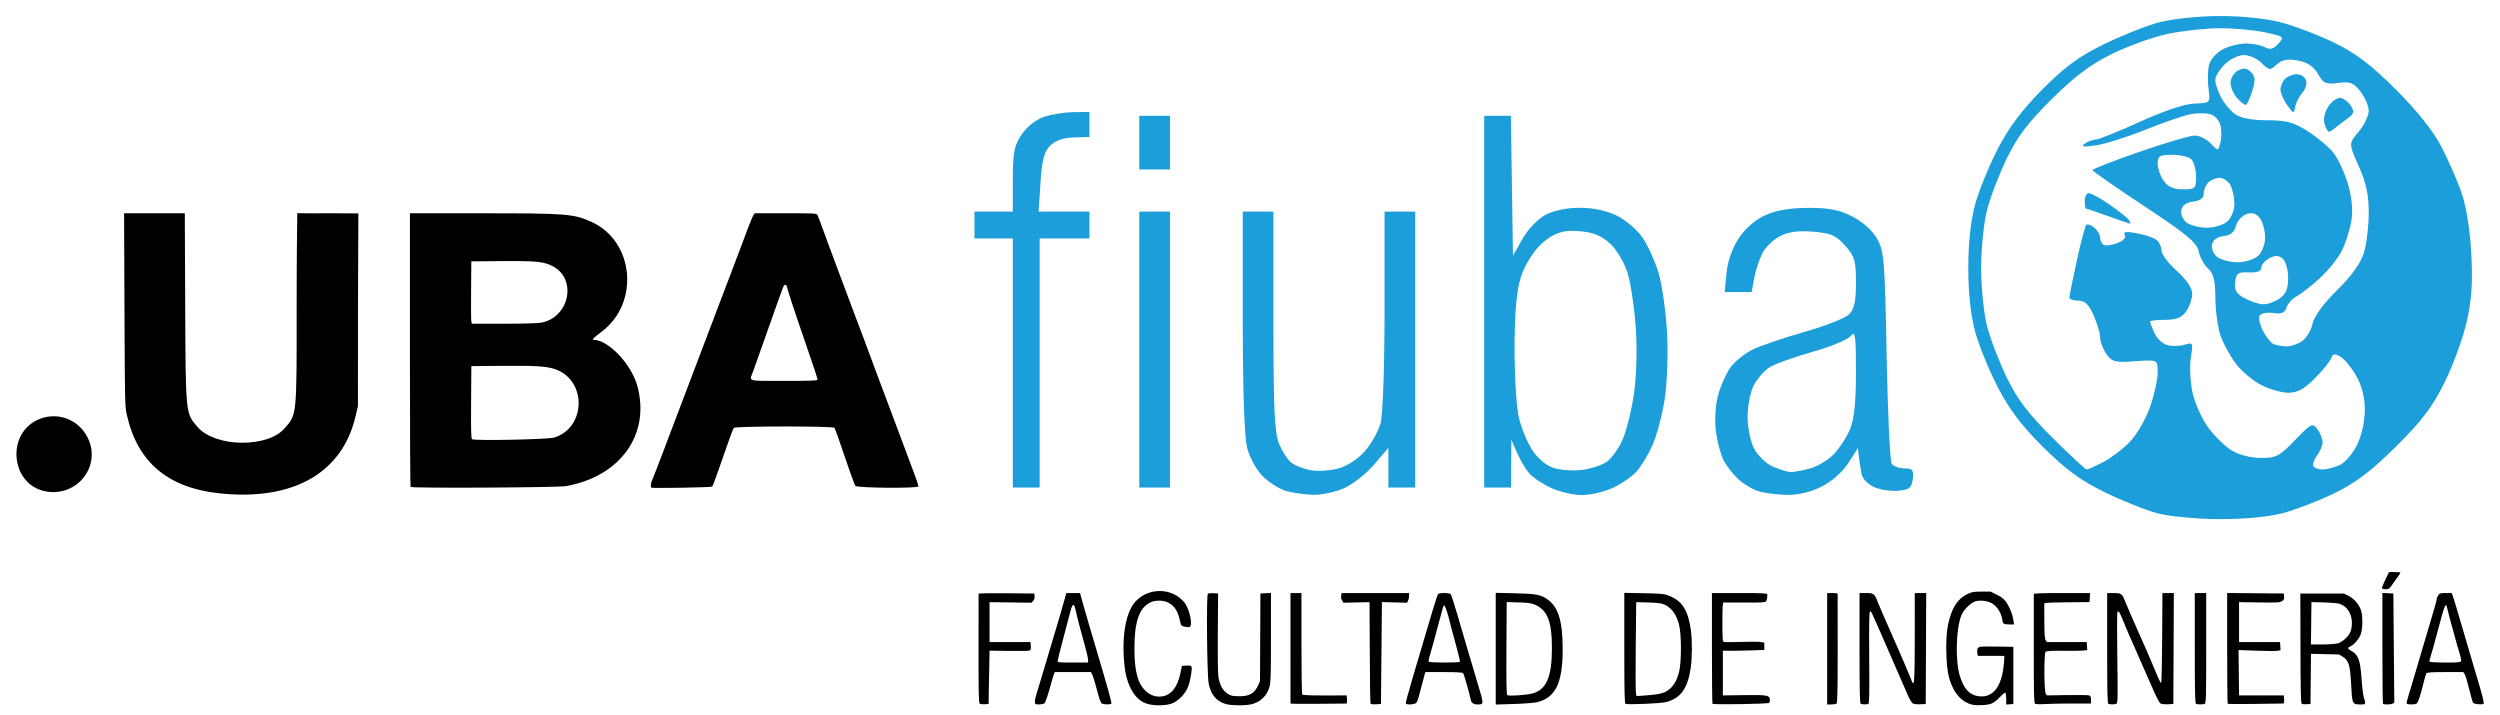
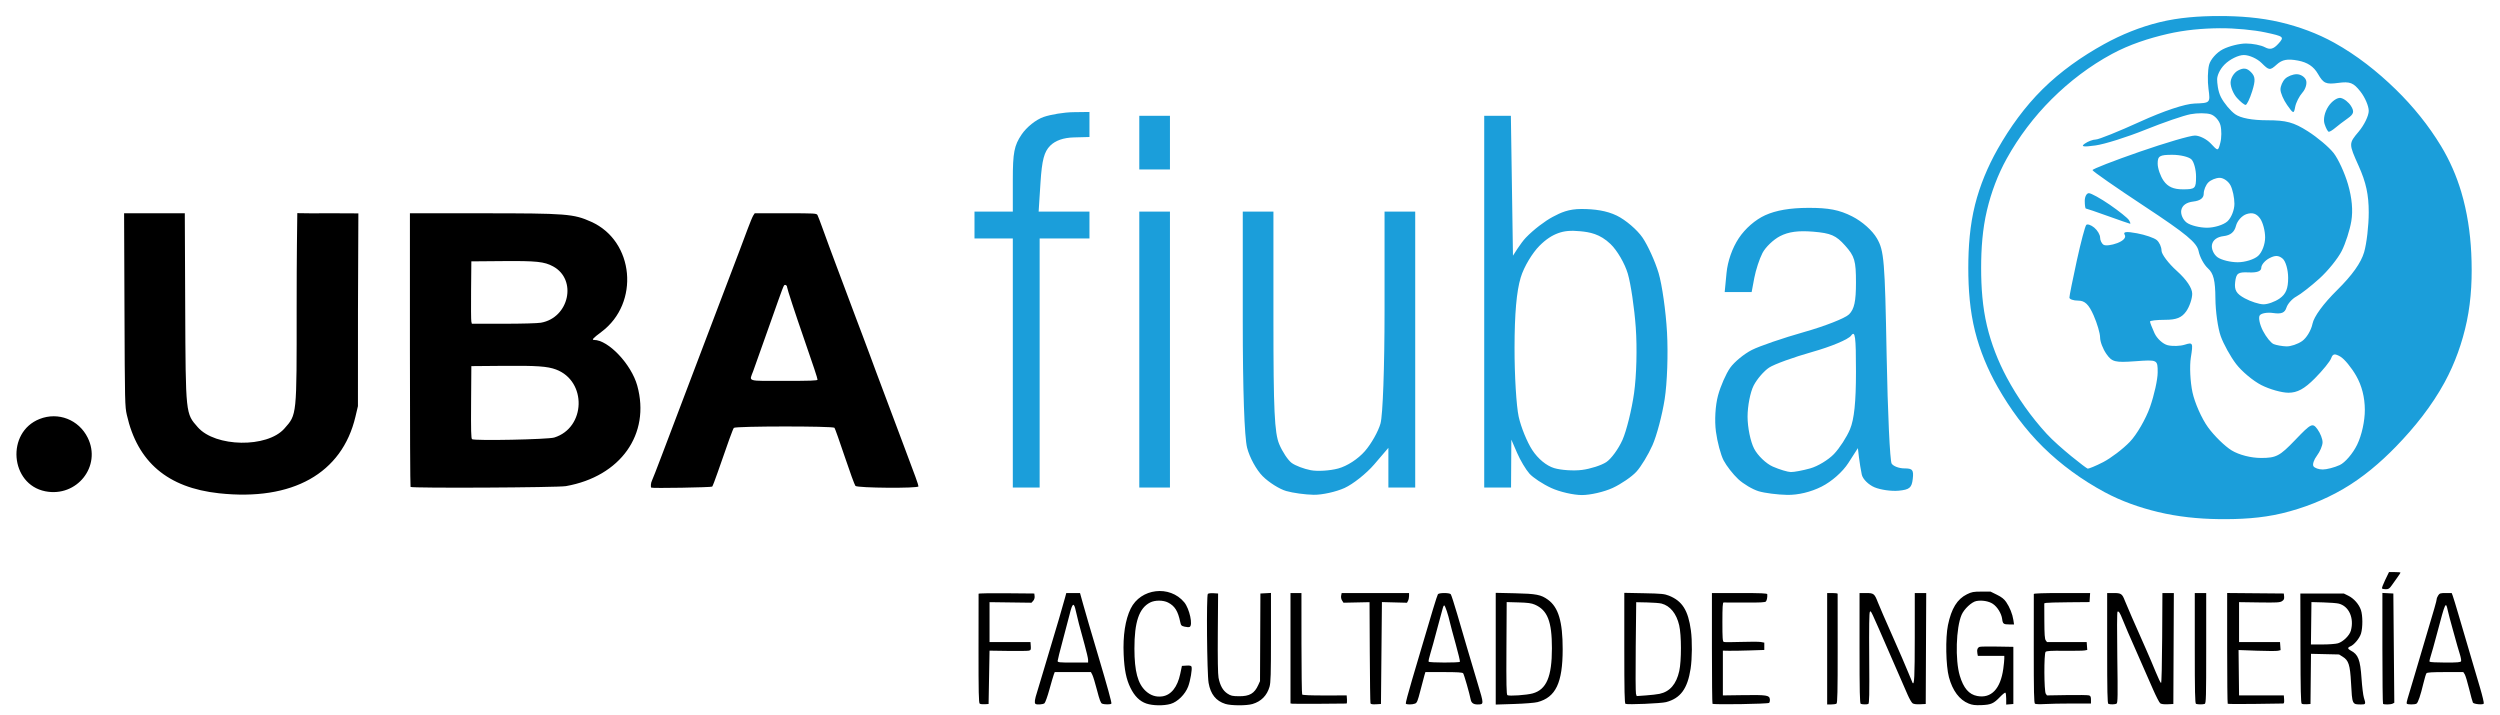
<svg xmlns="http://www.w3.org/2000/svg" version="1.1" id="svg1" width="2625" height="750" viewBox="0 0 2625 750">
  <defs id="defs1" />
  <g id="g1">
    <path style="fill:#000000" d="m 229.915,517.944 c -53.859,-5.825 -85.574,-32.777 -96.716,-82.192 -2.044,-9.066 -2.112,-12.076 -2.499,-110.584 l -0.398,-101.264 33.181,0.014 30.556,0.014 0.424,98.5 c 0.489,113.564 0.426,111.552 13.199,126.14 18.422,21.04 72.877,21.898 90.927,1.433 13.219,-14.987 12.949,-12.343 12.898,-126.573 -0.026,-57.461 0.571,-87.637 0.674,-99.629 11.81,0.143 16.581,0.35 34.196,0.114 l 29.932,0.14 -0.415,101.375 -0.04,101 -2.624,11.115 c -14.063,59.557 -66.09,88.748 -143.295,80.397 z M 47.598,515.863 c -37.079,-7.298 -41.417,-61.978 -6.024,-75.931 19.575,-7.717 41.14,0.686 50.533,19.691 14.735,29.814 -11.345,62.768 -44.509,56.24 z m 636.232,-3.848 c -0.808,-0.811 -0.401,-5.242 0.665,-7.233 0.594,-1.11 5.276,-13.118 10.404,-26.684 5.128,-13.566 15.481,-40.866 23.006,-60.666 7.525,-19.8 17.428,-45.9 22.007,-58 4.579,-12.1 11.333,-29.875 15.008,-39.5 3.676,-9.625 9.155,-24.025 12.176,-32 3.021,-7.975 7.299,-19.225 9.506,-25 2.207,-5.775 5.987,-15.858 8.4,-22.407 2.413,-6.549 5.078,-12.961 5.923,-14.25 l 1.535,-2.343 h 32.442 c 31.046,0 32.486,0.083 33.477,1.933 0.569,1.063 3.022,7.476 5.451,14.25 2.429,6.774 5.518,15.242 6.866,18.817 1.347,3.575 4.786,12.8 7.642,20.5 2.856,7.7 6.488,17.375 8.072,21.5 1.584,4.125 4.531,12 6.55,17.5 2.018,5.5 4.716,12.7 5.995,16 1.279,3.3 4.427,11.625 6.996,18.5 2.569,6.875 6.017,16.1 7.663,20.5 1.645,4.4 4.476,12.05 6.29,17 4.019,10.967 14.705,39.446 29.079,77.5 12.287,32.529 15.331,40.982 15.391,42.75 0.076,2.248 -64.198,1.763 -66.181,-0.5 -0.844,-0.963 -5.903,-14.8 -11.244,-30.75 -5.34,-15.95 -10.175,-29.562 -10.744,-30.25 -1.569,-1.897 -104.077,-1.813 -105.653,0.087 -1.041,1.254 -5.848,14.473 -17.079,46.971 -2.625,7.594 -5.174,14.208 -5.664,14.697 -0.866,0.863 -63.145,1.913 -63.977,1.078 z M 858.415,398.651 c 0,-1.406 -4.361,-14.601 -13.953,-42.219 -9.233,-26.585 -18.047,-53.451 -18.047,-55.013 0,-1.848 -1.947,-2.94 -3.131,-1.756 -0.526,0.526 -3.202,7.439 -5.946,15.363 -2.744,7.923 -6.074,17.331 -7.4,20.906 -1.326,3.575 -5.638,15.725 -9.582,27 -3.945,11.275 -8.245,23.366 -9.556,26.869 -4.18,11.166 -7.512,10.131 32.616,10.131 27.788,0 35,-0.264 35,-1.281 z m -427.333,112.615 c -0.367,-0.367 -0.667,-65.167 -0.667,-144 V 223.932 l 75.75,0.018 c 88.932,0.022 96.009,0.573 114.654,8.939 45.147,20.256 51.169,85.354 10.692,115.581 -8.792,6.565 -10.539,8.462 -7.793,8.462 15.045,0 39.209,25.558 45.412,48.032 14.042,50.876 -17.52,95.313 -74.905,105.462 -8.732,1.544 -161.651,2.332 -163.143,0.84 z m 150.833,-51.847 c 33.221,-10.243 34.524,-59.231 1.9,-71.438 -9,-3.367 -20.126,-4.138 -55.4,-3.835 l -33.5,0.287 -0.262,37.933 c -0.205,29.664 0.013,38.118 1,38.78 2.733,1.833 79.715,0.291 86.262,-1.728 z M 567.917,338.859 c 29.688,-5.17 38.402,-45.249 12.857,-59.13 -9.252,-5.028 -17.402,-5.879 -53.359,-5.573 l -32.5,0.277 -0.28,30.5 c -0.154,16.775 -0.033,31.512 0.269,32.75 l 0.549,2.25 h 33.149 c 19.12,0 35.758,-0.454 39.314,-1.074 z" id="path292" />
-     <path style="fill:#1b9eda;stroke-width:6.288" d="m 1350.441,515.544 c -7.049,-2.04 -18.126,-9.019 -24.617,-15.509 -6.571,-6.571 -13.821,-19.823 -16.359,-29.904 -2.867,-11.383 -4.559,-60.767 -4.559,-133.022 v -114.919 h 16.097 16.097 v 114.818 c 0,93.315 1.138,117.543 6.079,129.367 3.343,8.002 9.229,16.87 13.078,19.706 3.849,2.836 12.858,6.268 20.018,7.626 7.161,1.358 20.124,0.555 28.808,-1.783 9.395,-2.53 20.738,-9.888 28.009,-18.17 6.721,-7.655 14.12,-20.759 16.442,-29.119 2.44,-8.785 4.23,-58.935 4.244,-118.823 V 222.19 h 16.097 16.097 V 367.06 511.93 h -14.085 -14.085 v -20.845 -20.845 l -14.866,17.368 c -8.176,9.552 -22.21,20.704 -31.187,24.781 -8.977,4.077 -23.565,7.29 -32.418,7.139 -8.853,-0.151 -21.864,-1.943 -28.913,-3.983 z m 278.411,-3.134 c -8.853,-4.065 -19.186,-10.87 -22.961,-15.122 -3.775,-4.252 -9.589,-14.015 -12.921,-21.695 l -6.057,-13.965 -0.157,25.151 -0.157,25.151 h -14.085 -14.085 V 316.758 121.586 h 13.993 13.994 l 1.097,73.441 1.097,73.441 10.06,-17.709 c 5.752,-10.125 16.065,-20.896 24.082,-25.151 8.695,-4.615 22.354,-7.443 35.953,-7.443 13.833,0 28.179,3.024 38.85,8.19 9.305,4.504 21.5,14.917 27.101,23.139 5.602,8.222 13.178,24.909 16.838,37.082 3.659,12.173 7.651,40.242 8.87,62.375 1.259,22.857 0.195,53.184 -2.462,70.2 -2.573,16.477 -8.317,38.185 -12.765,48.24 -4.448,10.055 -12.073,22.618 -16.945,27.917 -4.872,5.299 -16.101,12.978 -24.954,17.064 -8.853,4.086 -23.34,7.429 -32.193,7.429 -8.853,0 -23.34,-3.326 -32.193,-7.392 z m 57.72,-27.18 c 5.188,-3.395 12.871,-13.949 17.076,-23.454 4.205,-9.505 9.655,-31.536 12.112,-48.957 2.585,-18.329 3.339,-47.407 1.788,-69.014 -1.474,-20.537 -5.24,-45.962 -8.37,-56.501 -3.181,-10.711 -11.173,-24.414 -18.122,-31.072 -11.176,-10.707 -21.838,-12.492 -31.985,-13.453 -10.146,-0.961 -16.57,-0.282 -22.96,2.03 -6.39,2.313 -12.785,6.324 -19.823,13.43 -7.038,7.106 -16.052,21.489 -19.558,33.2 -4.374,14.608 -6.403,37.748 -6.463,73.702 -0.063,28.825 1.911,61.421 4.354,72.435 2.442,11.014 8.87,26.762 14.283,34.996 6.088,9.261 14.838,16.479 22.944,18.927 7.206,2.177 20.345,3.045 29.198,1.93 8.853,-1.115 20.34,-4.806 25.527,-8.2 z m 160.064,30.586 c -6.376,-1.909 -16.055,-7.639 -21.509,-12.733 -5.454,-5.094 -12.361,-13.958 -15.348,-19.699 -2.987,-5.74 -6.617,-19.368 -8.065,-30.283 -1.538,-11.596 -0.623,-27.317 2.206,-37.816 2.661,-9.883 8.426,-23.007 12.809,-29.164 4.384,-6.157 14.609,-14.558 22.723,-18.67 8.113,-4.112 32.753,-12.565 54.754,-18.785 22.002,-6.22 43.279,-14.586 47.284,-18.59 5.529,-5.529 7.282,-13.563 7.282,-33.375 0,-22.964 -1.367,-27.624 -11.397,-38.849 -9.569,-10.71 -14.948,-13.049 -33.547,-14.592 -15.579,-1.292 -25.907,0.106 -34.813,4.711 -6.964,3.601 -15.254,11.56 -18.422,17.685 -3.168,6.126 -7.022,17.866 -8.565,26.089 l -2.805,14.952 h -14.149 -14.149 l 1.924,-20.022 c 1.202,-12.511 6.022,-26.216 12.85,-36.533 6.743,-10.189 17.374,-19.438 27.764,-24.155 11.337,-5.147 26.087,-7.673 45.159,-7.732 21.522,-0.067 32.611,2.086 46.185,8.966 10.579,5.362 21.183,14.798 26.004,23.139 7.464,12.914 8.308,23.112 10.153,122.737 1.107,59.759 3.477,110.916 5.267,113.683 1.791,2.767 7.796,5.03 13.346,5.03 8.634,0 9.906,1.598 8.817,11.066 -1.072,9.314 -3.421,11.272 -14.829,12.363 -7.456,0.713 -18.797,-0.874 -25.203,-3.528 -6.405,-2.653 -12.474,-8.669 -13.487,-13.369 -1.012,-4.7 -2.347,-12.881 -2.967,-18.18 l -1.126,-9.635 -10.06,15.671 c -5.934,9.242 -17.427,19.385 -28.016,24.725 -11.327,5.712 -24.698,8.927 -36.218,8.709 -10.045,-0.19 -23.479,-1.908 -29.855,-3.817 z m 54.075,-24.003 c 7.873,-2.187 19.095,-8.968 24.938,-15.068 5.843,-6.101 13.437,-17.825 16.874,-26.053 4.39,-10.51 6.25,-28.399 6.25,-60.126 0,-37.706 -0.851,-44 -5.157,-38.113 -2.859,3.91 -20.974,11.506 -40.668,17.053 -19.532,5.501 -39.941,12.902 -45.352,16.448 -5.412,3.546 -12.722,12.021 -16.245,18.834 -3.523,6.813 -6.405,21.526 -6.405,32.696 0,11.279 3.055,26.217 6.872,33.597 3.779,7.308 12.64,15.797 19.689,18.863 7.05,3.066 15.535,5.636 18.855,5.71 3.32,0.074 12.477,-1.654 20.349,-3.841 z M 1063.457,381.144 V 250.359 h -20.121 -20.121 v -14.085 -14.085 h 20.121 20.121 v -33.61 c 0,-28.333 1.443,-35.757 9.193,-47.284 5.253,-7.813 15.171,-15.732 23.139,-18.477 7.67,-2.642 21.642,-4.905 31.048,-5.03 l 17.103,-0.227 v 13.147 13.147 l -16.485,0.432 c -10.818,0.284 -19.32,3.267 -24.73,8.677 -6.391,6.391 -8.684,15.097 -10.201,38.735 l -1.957,30.491 h 26.686 26.686 v 14.085 14.085 h -26.157 -26.157 v 130.785 130.785 h -14.085 -14.085 z m 132.798,-14.085 V 222.19 h 16.097 16.097 V 367.06 511.93 h -16.097 -16.097 z m 0,-217.305 v -28.169 h 16.097 16.097 v 28.169 28.169 h -16.097 -16.097 z" id="path4245" />
-     <path style="fill:#1b9eda;stroke-width:6.296" d="m 2265.555,539.012 c -12.189,-3.19 -37.233,-13.187 -55.654,-22.216 -25.452,-12.475 -40.962,-23.836 -64.611,-47.325 -22.527,-22.376 -35.712,-39.809 -47.756,-63.145 -9.151,-17.73 -19.829,-44.022 -23.73,-58.427 -4.551,-16.806 -7.092,-40.63 -7.092,-66.486 0,-25.856 2.541,-49.68 7.092,-66.486 3.9,-14.405 14.589,-40.698 23.753,-58.427 11.797,-22.825 25.558,-41.17 47.135,-62.837 23.507,-23.606 38.272,-34.42 64.587,-47.306 18.763,-9.187 44.993,-19.553 58.29,-23.035 13.46,-3.524 41.146,-6.401 62.456,-6.49 23.093,-0.096 48.672,2.506 64.471,6.559 14.405,3.695 39.791,13.35 56.412,21.456 22.887,11.161 38.581,23.075 64.668,49.092 22.059,21.999 39.152,43.375 47.528,59.437 7.194,13.795 16.768,35.554 21.275,48.353 5.1,14.483 9.042,38.629 10.438,63.936 1.678,30.404 0.504,48.489 -4.654,71.671 -3.795,17.054 -14.284,45.899 -23.31,64.101 -12.922,26.056 -23.783,40.401 -51.068,67.449 -26.093,25.866 -42.123,37.996 -64.877,49.092 -16.621,8.106 -41.362,17.579 -54.979,21.051 -15.143,3.861 -40.964,6.21 -66.486,6.047 -22.95,-0.146 -51.7,-2.875 -63.889,-6.065 z m -57.259,-53.758 c 8.223,-4.238 20.856,-13.857 28.075,-21.376 7.218,-7.519 16.738,-23.952 21.154,-36.518 4.417,-12.566 8.03,-28.901 8.03,-36.301 0,-13.454 0,-13.454 -23.637,-11.744 -21.204,1.534 -24.314,0.742 -30.221,-7.691 -3.622,-5.17 -6.585,-12.921 -6.585,-17.224 0,-4.303 -3.069,-14.779 -6.819,-23.28 -5.068,-11.487 -9.208,-15.457 -16.118,-15.457 -5.114,0 -9.299,-1.452 -9.299,-3.226 0,-1.774 3.482,-19.157 7.737,-38.629 4.255,-19.472 8.745,-36.411 9.976,-37.643 1.232,-1.232 5.003,0.057 8.382,2.857 3.378,2.803 6.141,7.488 6.141,10.41 0,2.922 1.661,6.34 3.691,7.594 2.03,1.255 8.486,0.458 14.346,-1.769 6.413,-2.438 9.524,-5.88 7.815,-8.645 -2.05,-3.317 1.524,-3.779 12.853,-1.662 8.631,1.613 17.959,4.806 20.73,7.095 2.77,2.289 5.037,7.269 5.037,11.067 0,3.798 7.253,13.416 16.118,21.374 10.13,9.093 16.118,17.988 16.118,23.941 0,5.21 -2.823,13.502 -6.273,18.427 -4.679,6.68 -10.31,8.956 -22.162,8.956 -8.739,0 -15.889,0.821 -15.889,1.825 0,1.004 2.124,6.487 4.72,12.185 2.596,5.698 8.812,11.387 13.813,12.642 5,1.255 13.114,1.005 18.03,-0.555 8.483,-2.692 8.805,-2.005 6.326,13.498 -1.437,8.984 -0.664,25.418 1.716,36.519 2.381,11.101 9.693,27.589 16.249,36.639 6.556,9.05 17.758,20.015 24.894,24.366 7.711,4.702 20.201,7.917 30.79,7.926 15.957,0.013 19.695,-1.946 35.831,-18.786 16.933,-17.672 18.343,-18.352 23.486,-11.318 3.01,4.115 5.414,10.309 5.343,13.764 -0.07,3.455 -2.732,9.722 -5.915,13.927 -3.183,4.205 -4.832,9.191 -3.664,11.081 1.168,1.89 5.558,3.436 9.755,3.436 4.197,0 12.223,-2.092 17.835,-4.649 5.612,-2.557 13.857,-12.196 18.322,-21.419 4.825,-9.969 8.091,-24.834 8.052,-36.653 -0.064,-13.096 -3.139,-25.252 -9.066,-35.614 -4.95,-8.652 -12.406,-17.719 -16.57,-20.147 -5.917,-3.452 -8.032,-3.096 -9.688,1.628 -1.165,3.324 -8.879,12.844 -17.14,21.155 -11.034,11.099 -18.4,15.11 -27.745,15.11 -6.997,0 -19.799,-3.61 -28.447,-8.022 -8.648,-4.412 -20.574,-14.381 -26.503,-22.154 -5.928,-7.773 -13.207,-20.935 -16.174,-29.251 -2.967,-8.315 -5.474,-26.17 -5.572,-39.678 -0.139,-18.79 -1.961,-26.175 -7.773,-31.434 -4.178,-3.781 -8.6,-11.892 -9.826,-18.024 -1.794,-8.971 -12.889,-18.18 -56.793,-47.14 -30.01,-19.795 -54.6,-36.916 -54.645,-38.047 -0.064,-1.131 22.131,-9.772 49.279,-19.204 27.148,-9.431 53.37,-17.119 58.27,-17.084 4.9,0.038 12.372,3.78 16.603,8.322 7.694,8.258 7.694,8.258 10.085,-0.886 1.315,-5.029 1.369,-13.214 0.119,-18.188 -1.248,-4.974 -5.873,-10.187 -10.278,-11.585 -4.405,-1.398 -13.92,-1.433 -21.144,-0.077 -7.225,1.355 -28.695,8.738 -47.711,16.406 -19.017,7.668 -42.413,15.038 -51.992,16.377 -12.916,1.805 -15.856,1.325 -11.374,-1.859 3.324,-2.361 8.55,-4.321 11.613,-4.355 3.062,-0.032 23.915,-8.422 46.339,-18.639 24.98,-11.382 47.193,-18.795 57.353,-19.14 16.583,-0.562 16.583,-0.562 14.612,-15.43 -1.083,-8.177 -0.813,-19.477 0.598,-25.111 1.414,-5.634 7.894,-12.997 14.401,-16.361 6.507,-3.365 17.479,-6.117 24.383,-6.117 6.905,0 15.833,1.755 19.841,3.9 5.455,2.919 9.002,2.005 14.108,-3.638 6.551,-7.24 6.006,-7.712 -13.795,-11.959 -11.339,-2.432 -32.766,-4.39 -47.616,-4.351 -14.85,0.038 -39.459,2.709 -54.686,5.936 -15.228,3.226 -41.52,12.674 -58.427,20.995 -22.669,11.157 -39.316,23.618 -63.394,47.455 -24.786,24.537 -36.178,39.606 -47.286,62.546 -8.047,16.622 -17.379,41.028 -20.737,54.237 -3.358,13.209 -6.105,40.48 -6.105,60.603 0,20.123 2.748,47.394 6.105,60.603 3.358,13.209 12.69,37.615 20.737,54.237 11.165,23.059 22.57,38.099 48.121,63.464 18.418,18.284 34.544,33.243 35.835,33.243 1.291,0 9.076,-3.468 17.298,-7.706 z m 5.031,-258.384 c -12.104,-4.352 -22.53,-7.914 -23.169,-7.914 -0.639,0 -1.162,-3.627 -1.162,-8.059 0,-4.432 1.94,-8.059 4.311,-8.059 2.371,0 12.251,5.463 21.957,12.14 9.705,6.677 18.751,13.93 20.103,16.118 1.353,2.188 1.898,3.912 1.213,3.832 -0.685,-0.08 -11.148,-3.706 -23.253,-8.059 z m 203.918,131.247 c 4.633,-3.245 9.524,-11.405 10.87,-18.135 1.513,-7.564 11.402,-21.08 25.902,-35.402 15.771,-15.578 25.044,-28.6 28.306,-39.752 2.668,-9.122 4.851,-27.934 4.851,-41.805 0,-18.537 -2.797,-31.454 -10.557,-48.744 -10.557,-23.524 -10.557,-23.524 0,-36.071 5.807,-6.901 10.557,-16.696 10.557,-21.767 0,-5.072 -3.915,-14.199 -8.701,-20.283 -7.372,-9.373 -10.941,-10.761 -23.377,-9.093 -12.851,1.724 -15.487,0.557 -21.192,-9.385 -4.521,-7.876 -10.985,-12.192 -21.108,-14.091 -10.922,-2.049 -16.495,-1.014 -22.161,4.113 -7.152,6.472 -8.033,6.388 -15.957,-1.536 -4.613,-4.613 -13.003,-8.387 -18.644,-8.387 -5.641,0 -14.707,4.451 -20.147,9.89 -5.44,5.44 -9.89,12.783 -9.89,16.318 0,3.535 2.71,11.667 6.021,18.071 3.311,6.404 10.061,14.474 15,17.932 5.746,4.025 17.799,6.289 33.484,6.289 20.048,0 27.816,2.099 42.705,11.541 10.009,6.348 22.183,16.606 27.052,22.797 4.87,6.191 11.69,21.01 15.155,32.931 4.164,14.321 5.342,27.436 3.475,38.652 -1.555,9.337 -6.105,23.447 -10.111,31.355 -4.007,7.908 -14.508,20.904 -23.337,28.881 -8.83,7.977 -19.717,16.464 -24.196,18.861 -4.478,2.397 -9.193,7.669 -10.478,11.716 -1.736,5.469 -5.304,6.923 -13.899,5.661 -6.36,-0.933 -12.759,0.237 -14.22,2.601 -1.461,2.364 0.101,9.628 3.468,16.141 3.369,6.513 8.429,12.77 11.245,13.903 2.817,1.133 8.798,2.204 13.291,2.379 4.494,0.175 11.96,-2.337 16.593,-5.581 z m 23.529,-228.006 c -1.555,-4.899 0.077,-12.373 4.012,-18.379 3.649,-5.568 9.498,-9.559 12.998,-8.869 3.501,0.69 8.373,4.533 10.827,8.541 3.588,5.86 2.882,8.399 -3.598,12.958 -4.432,3.119 -10.249,7.546 -12.926,9.838 -2.676,2.292 -5.728,4.167 -6.779,4.167 -1.053,0 -3.093,-3.715 -4.534,-8.256 z m -39.287,-19.839 c -3.844,-5.48 -6.989,-12.823 -6.989,-16.319 0,-3.496 2.176,-8.532 4.835,-11.192 2.659,-2.659 8.156,-4.835 12.215,-4.835 4.058,0 8.449,2.787 9.756,6.194 1.308,3.407 -0.378,9.3 -3.74,13.096 -3.364,3.796 -6.785,10.528 -7.603,14.96 -1.398,7.586 -1.896,7.475 -8.475,-1.904 z m -52.703,-7.48 c -3.668,-4.053 -6.669,-11.242 -6.669,-15.976 0,-4.734 3.501,-10.481 7.779,-12.77 5.781,-3.094 9.268,-2.674 13.576,1.634 4.67,4.67 4.926,8.586 1.309,20.139 -2.469,7.888 -5.578,14.342 -6.908,14.342 -1.33,0 -5.42,-3.316 -9.088,-7.369 z m 44.818,210.628 c 6.598,-4.621 8.955,-10.327 8.955,-21.669 0,-8.468 -2.604,-17.557 -5.787,-20.198 -4.295,-3.565 -7.93,-3.655 -14.103,-0.351 -4.574,2.448 -8.316,6.921 -8.316,9.94 0,3.628 -4.439,5.288 -13.096,4.895 -11.394,-0.517 -13.258,0.813 -14.346,10.231 -0.97,8.397 1.289,12.202 10.074,16.964 6.229,3.376 15,6.211 19.494,6.3 4.493,0.089 12.2,-2.661 17.125,-6.111 z m -22.59,-44.72 c 4.172,-3.775 7.369,-12.183 7.369,-19.377 0,-6.99 -2.404,-15.997 -5.344,-20.017 -3.731,-5.103 -7.983,-6.47 -14.094,-4.531 -4.812,1.527 -9.831,7.085 -11.153,12.351 -1.649,6.571 -5.749,9.962 -13.07,10.812 -6.758,0.785 -11.21,4.094 -12.148,9.031 -0.814,4.286 1.784,10.179 5.772,13.096 3.989,2.917 13.563,5.303 21.276,5.303 7.713,0 17.339,-3.001 21.392,-6.669 z m -32.236,-36.265 c 4.053,-3.668 7.369,-11.947 7.369,-18.397 0,-6.451 -1.877,-15.236 -4.171,-19.523 -2.294,-4.287 -7.371,-7.794 -11.283,-7.794 -3.911,0 -9.287,2.176 -11.947,4.835 -2.659,2.659 -4.835,7.979 -4.835,11.821 0,4.619 -3.742,7.417 -11.046,8.26 -7.118,0.822 -11.573,4.046 -12.527,9.068 -0.814,4.286 1.784,10.179 5.772,13.096 3.989,2.917 13.563,5.303 21.276,5.303 7.713,0 17.339,-3.001 21.391,-6.669 z m -32.926,-46.923 c 0,-7.313 -2.176,-15.473 -4.835,-18.133 -2.659,-2.659 -11.726,-4.835 -20.147,-4.835 -13.247,0 -15.312,1.237 -15.312,9.177 0,5.047 2.823,13.207 6.273,18.133 4.417,6.306 10.378,8.955 20.147,8.955 13.01,0 13.874,-0.828 13.874,-13.297 z" id="path4311" />
+     <path style="fill:#1b9eda;stroke-width:6.288" d="m 1350.441,515.544 c -7.049,-2.04 -18.126,-9.019 -24.617,-15.509 -6.571,-6.571 -13.821,-19.823 -16.359,-29.904 -2.867,-11.383 -4.559,-60.767 -4.559,-133.022 v -114.919 h 16.097 16.097 v 114.818 c 0,93.315 1.138,117.543 6.079,129.367 3.343,8.002 9.229,16.87 13.078,19.706 3.849,2.836 12.858,6.268 20.018,7.626 7.161,1.358 20.124,0.555 28.808,-1.783 9.395,-2.53 20.738,-9.888 28.009,-18.17 6.721,-7.655 14.12,-20.759 16.442,-29.119 2.44,-8.785 4.23,-58.935 4.244,-118.823 V 222.19 h 16.097 16.097 V 367.06 511.93 h -14.085 -14.085 v -20.845 -20.845 l -14.866,17.368 c -8.176,9.552 -22.21,20.704 -31.187,24.781 -8.977,4.077 -23.565,7.29 -32.418,7.139 -8.853,-0.151 -21.864,-1.943 -28.913,-3.983 z m 278.411,-3.134 c -8.853,-4.065 -19.186,-10.87 -22.961,-15.122 -3.775,-4.252 -9.589,-14.015 -12.921,-21.695 l -6.057,-13.965 -0.157,25.151 -0.157,25.151 h -14.085 -14.085 V 316.758 121.586 h 13.993 13.994 l 1.097,73.441 1.097,73.441 c 0,0 8.17,-13.363 13.56,-18.959 8.223,-8.536 20.113,-17.497 28.13,-21.752 8.695,-4.615 16.58,-8.311 30.179,-8.311 13.833,0 26.405,1.744 37.076,6.91 9.305,4.504 21.5,14.917 27.101,23.139 5.602,8.222 13.178,24.909 16.838,37.082 3.659,12.173 7.651,40.242 8.87,62.375 1.259,22.857 0.195,53.184 -2.462,70.2 -2.573,16.477 -8.317,38.185 -12.765,48.24 -4.448,10.055 -12.073,22.618 -16.945,27.917 -4.872,5.299 -16.101,12.978 -24.954,17.064 -8.853,4.086 -23.34,7.429 -32.193,7.429 -8.853,0 -23.34,-3.326 -32.193,-7.392 z m 57.72,-27.18 c 5.188,-3.395 12.871,-13.949 17.076,-23.454 4.205,-9.505 9.655,-31.536 12.112,-48.957 2.585,-18.329 3.339,-47.407 1.788,-69.014 -1.474,-20.537 -5.24,-45.962 -8.37,-56.501 -3.181,-10.711 -11.173,-24.414 -18.122,-31.072 -11.176,-10.707 -21.838,-12.492 -31.985,-13.453 -10.146,-0.961 -16.57,-0.282 -22.96,2.03 -6.39,2.313 -12.785,6.324 -19.823,13.43 -7.038,7.106 -16.052,21.489 -19.558,33.2 -4.374,14.608 -6.403,37.748 -6.463,73.702 -0.063,28.825 1.911,61.421 4.354,72.435 2.442,11.014 8.87,26.762 14.283,34.996 6.088,9.261 14.838,16.479 22.944,18.927 7.206,2.177 20.345,3.045 29.198,1.93 8.853,-1.115 20.34,-4.806 25.527,-8.2 z m 160.064,30.586 c -6.376,-1.909 -16.055,-7.639 -21.509,-12.733 -5.454,-5.094 -12.361,-13.958 -15.348,-19.699 -2.987,-5.74 -6.617,-19.368 -8.065,-30.283 -1.538,-11.596 -0.623,-27.317 2.206,-37.816 2.661,-9.883 8.426,-23.007 12.809,-29.164 4.384,-6.157 14.609,-14.558 22.723,-18.67 8.113,-4.112 32.753,-12.565 54.754,-18.785 22.002,-6.22 43.279,-14.586 47.284,-18.59 5.529,-5.529 7.282,-13.563 7.282,-33.375 0,-22.964 -1.367,-27.624 -11.397,-38.849 -9.569,-10.71 -14.948,-13.049 -33.547,-14.592 -15.579,-1.292 -25.907,0.106 -34.813,4.711 -6.964,3.601 -15.254,11.56 -18.422,17.685 -3.168,6.126 -7.022,17.866 -8.565,26.089 l -2.805,14.952 h -14.149 -14.149 l 1.924,-20.022 c 1.202,-12.511 6.022,-26.216 12.85,-36.533 6.743,-10.189 17.374,-19.438 27.764,-24.155 11.337,-5.147 26.087,-7.673 45.159,-7.732 21.522,-0.067 32.611,2.086 46.185,8.966 10.579,5.362 21.183,14.798 26.004,23.139 7.464,12.914 8.308,23.112 10.153,122.737 1.107,59.759 3.477,110.916 5.267,113.683 1.791,2.767 7.796,5.03 13.346,5.03 8.634,0 9.906,1.598 8.817,11.066 -1.072,9.314 -3.421,11.272 -14.829,12.363 -7.456,0.713 -18.797,-0.874 -25.203,-3.528 -6.405,-2.653 -12.474,-8.669 -13.487,-13.369 -1.012,-4.7 -2.347,-12.881 -2.967,-18.18 l -1.126,-9.635 -10.06,15.671 c -5.934,9.242 -17.427,19.385 -28.016,24.725 -11.327,5.712 -24.698,8.927 -36.218,8.709 -10.045,-0.19 -23.479,-1.908 -29.855,-3.817 z m 54.075,-24.003 c 7.873,-2.187 19.095,-8.968 24.938,-15.068 5.843,-6.101 13.437,-17.825 16.874,-26.053 4.39,-10.51 6.25,-28.399 6.25,-60.126 0,-37.706 -0.851,-44 -5.157,-38.113 -2.859,3.91 -20.974,11.506 -40.668,17.053 -19.532,5.501 -39.941,12.902 -45.352,16.448 -5.412,3.546 -12.722,12.021 -16.245,18.834 -3.523,6.813 -6.405,21.526 -6.405,32.696 0,11.279 3.055,26.217 6.872,33.597 3.779,7.308 12.64,15.797 19.689,18.863 7.05,3.066 15.535,5.636 18.855,5.71 3.32,0.074 12.477,-1.654 20.349,-3.841 z M 1063.457,381.144 V 250.359 h -20.121 -20.121 v -14.085 -14.085 h 20.121 20.121 v -33.61 c 0,-28.333 1.443,-35.757 9.193,-47.284 5.253,-7.813 15.171,-15.732 23.139,-18.477 7.67,-2.642 21.642,-4.905 31.048,-5.03 l 17.103,-0.227 v 13.147 13.147 l -16.485,0.432 c -10.818,0.284 -19.32,3.267 -24.73,8.677 -6.391,6.391 -8.684,15.097 -10.201,38.735 l -1.957,30.491 h 26.686 26.686 v 14.085 14.085 h -26.157 -26.157 v 130.785 130.785 h -14.085 -14.085 z m 132.798,-14.085 V 222.19 h 16.097 16.097 V 367.06 511.93 h -16.097 -16.097 z m 0,-217.305 v -28.169 h 16.097 16.097 v 28.169 28.169 h -16.097 -16.097 z" id="path4245" />
+     <path style="fill:#1b9eda;stroke-width:6.296" d="m 2265.908,537.597 c -19.361,-4.664 -38.473,-11.36 -56.008,-20.801 -23.506,-12.656 -45.589,-28.593 -64.611,-47.325 -18.803,-18.517 -34.72,-40.2 -47.756,-63.145 -10.384,-18.277 -18.61,-38.039 -23.73,-58.427 -5.428,-21.617 -7.092,-44.198 -7.092,-66.486 0,-22.288 1.66,-44.87 7.092,-66.486 5.124,-20.39 13.401,-40.129 23.753,-58.427 12.893,-22.789 28.515,-44.429 47.135,-62.837 18.977,-18.762 41.223,-34.412 64.587,-47.306 18.292,-10.094 37.997,-18.07 58.29,-23.035 20.331,-4.974 41.526,-6.467 62.456,-6.49 21.601,-0.023 43.451,1.584 64.471,6.559 19.577,4.634 38.819,11.699 56.412,21.456 23.667,13.127 45.292,30.198 64.668,49.092 18.162,17.71 34.388,37.738 47.528,59.437 9.121,15.062 16.271,31.471 21.275,48.353 6.137,20.704 9.391,42.368 10.438,63.936 1.16,23.913 0.262,48.241 -4.654,71.671 -4.669,22.251 -12.442,44.131 -23.31,64.101 -13.481,24.769 -31.421,47.219 -51.068,67.449 -16.489,16.978 -34.884,32.576 -55.331,44.496 -19.995,11.657 -42.014,20.269 -64.525,25.647 -21.644,5.171 -44.234,6.342 -66.486,6.047 -21.323,-0.282 -42.804,-2.485 -63.536,-7.479 z m -57.613,-52.344 c 8.223,-4.238 20.856,-13.857 28.075,-21.376 7.218,-7.519 16.738,-23.952 21.154,-36.518 4.417,-12.566 8.03,-28.901 8.03,-36.301 0,-13.454 0,-13.454 -23.637,-11.744 -21.204,1.534 -24.314,0.742 -30.221,-7.691 -3.622,-5.17 -6.585,-12.921 -6.585,-17.224 0,-4.303 -3.069,-14.779 -6.819,-23.28 -5.068,-11.487 -9.208,-15.457 -16.118,-15.457 -5.114,0 -9.299,-1.452 -9.299,-3.226 0,-1.774 3.482,-19.157 7.737,-38.629 4.255,-19.472 8.745,-36.411 9.976,-37.643 1.232,-1.232 5.003,0.057 8.382,2.857 3.378,2.803 6.141,7.488 6.141,10.41 0,2.922 1.661,6.34 3.691,7.594 2.03,1.255 8.486,0.458 14.346,-1.769 6.413,-2.438 9.524,-5.88 7.815,-8.645 -2.05,-3.317 1.524,-3.779 12.853,-1.662 8.631,1.613 17.959,4.806 20.73,7.095 2.77,2.289 5.037,7.269 5.037,11.067 0,3.798 7.253,13.416 16.118,21.374 10.13,9.093 16.118,17.988 16.118,23.941 0,5.21 -2.823,13.502 -6.273,18.427 -4.679,6.68 -10.31,8.956 -22.162,8.956 -8.739,0 -15.889,0.821 -15.889,1.825 0,1.004 2.124,6.487 4.72,12.185 2.596,5.698 8.812,11.387 13.813,12.642 5,1.255 13.114,1.005 18.03,-0.555 8.483,-2.692 8.805,-2.005 6.326,13.498 -1.437,8.984 -0.664,25.418 1.716,36.519 2.381,11.101 9.693,27.589 16.249,36.639 6.556,9.05 17.758,20.015 24.894,24.366 7.711,4.702 20.201,7.917 30.79,7.926 15.957,0.013 19.695,-1.946 35.831,-18.786 16.933,-17.672 18.343,-18.352 23.486,-11.318 3.01,4.115 5.414,10.309 5.343,13.764 -0.07,3.455 -2.732,9.722 -5.915,13.927 -3.183,4.205 -4.832,9.191 -3.664,11.081 1.168,1.89 5.558,3.436 9.755,3.436 4.197,0 12.223,-2.092 17.835,-4.649 5.612,-2.557 13.857,-12.196 18.322,-21.419 4.825,-9.969 8.091,-24.834 8.052,-36.653 -0.064,-13.096 -3.139,-25.252 -9.066,-35.614 -4.95,-8.652 -12.406,-17.719 -16.57,-20.147 -5.917,-3.452 -8.032,-3.096 -9.688,1.628 -1.165,3.324 -8.879,12.844 -17.14,21.155 -11.034,11.099 -18.4,15.11 -27.745,15.11 -6.997,0 -19.799,-3.61 -28.447,-8.022 -8.648,-4.412 -20.574,-14.381 -26.503,-22.154 -5.928,-7.773 -13.207,-20.935 -16.174,-29.251 -2.967,-8.315 -5.474,-26.17 -5.572,-39.678 -0.139,-18.79 -1.961,-26.175 -7.773,-31.434 -4.178,-3.781 -8.6,-11.892 -9.826,-18.024 -1.794,-8.971 -12.889,-18.18 -56.793,-47.14 -30.01,-19.795 -54.6,-36.916 -54.645,-38.047 -0.064,-1.131 22.131,-9.772 49.279,-19.204 27.148,-9.431 53.37,-17.119 58.27,-17.084 4.9,0.038 12.372,3.78 16.603,8.322 7.694,8.258 7.694,8.258 10.085,-0.886 1.315,-5.029 1.369,-13.214 0.119,-18.188 -1.248,-4.974 -5.873,-10.187 -10.278,-11.585 -4.405,-1.398 -13.92,-1.433 -21.144,-0.077 -7.225,1.355 -28.695,8.738 -47.711,16.406 -19.017,7.668 -42.413,15.038 -51.992,16.377 -12.916,1.805 -15.856,1.325 -11.374,-1.859 3.324,-2.361 8.55,-4.321 11.613,-4.355 3.062,-0.032 23.915,-8.422 46.339,-18.639 24.98,-11.382 47.193,-18.795 57.353,-19.14 16.583,-0.562 16.583,-0.562 14.612,-15.43 -1.083,-8.177 -0.813,-19.477 0.598,-25.111 1.414,-5.634 7.894,-12.997 14.401,-16.361 6.507,-3.365 17.479,-6.117 24.383,-6.117 6.905,0 15.833,1.755 19.841,3.9 5.455,2.919 9.002,2.005 14.108,-3.638 6.551,-7.24 6.006,-7.712 -13.795,-11.959 -11.339,-2.432 -31.679,-4.487 -47.616,-4.351 -18.335,0.156 -36.819,1.817 -54.686,5.936 -20.166,4.648 -40.204,11.187 -58.427,20.995 -23.243,12.511 -44.685,28.834 -63.394,47.455 -18.525,18.437 -34.612,39.688 -47.286,62.546 -9.386,16.927 -16.272,35.404 -20.737,54.237 -4.684,19.755 -6.105,40.3 -6.105,60.603 0,20.303 1.421,40.847 6.105,60.603 4.465,18.833 11.614,37.166 20.737,54.237 11.42,21.369 25.647,41.451 42.022,59.31 12.722,13.875 41.791,36.513 43.083,36.513 1.291,0 7.927,-2.584 16.149,-6.822 z m 5.031,-258.384 c -12.104,-4.352 -22.53,-7.914 -23.169,-7.914 -0.639,0 -1.162,-3.627 -1.162,-8.059 0,-4.432 1.94,-8.059 4.311,-8.059 2.371,0 12.251,5.463 21.957,12.14 9.705,6.677 18.751,13.93 20.103,16.118 1.353,2.188 1.898,3.912 1.213,3.832 -0.685,-0.08 -11.148,-3.706 -23.253,-8.059 z m 203.918,131.247 c 4.633,-3.245 9.524,-11.405 10.87,-18.135 1.513,-7.564 11.402,-21.08 25.902,-35.402 15.771,-15.578 25.044,-28.6 28.306,-39.752 2.668,-9.122 4.851,-27.934 4.851,-41.805 0,-18.537 -2.797,-31.454 -10.557,-48.744 -10.557,-23.524 -10.557,-23.524 0,-36.071 5.807,-6.901 10.557,-16.696 10.557,-21.767 0,-5.072 -3.915,-14.199 -8.701,-20.283 -7.372,-9.373 -10.941,-10.761 -23.377,-9.093 -12.851,1.724 -15.487,0.557 -21.192,-9.385 -4.521,-7.876 -10.985,-12.192 -21.108,-14.091 -10.922,-2.049 -16.495,-1.014 -22.161,4.113 -7.152,6.472 -8.033,6.388 -15.957,-1.536 -4.613,-4.613 -13.003,-8.387 -18.644,-8.387 -5.641,0 -14.707,4.451 -20.147,9.89 -5.44,5.44 -7.891,12.033 -7.891,15.568 0,3.535 0.71,12.417 4.021,18.821 3.311,6.404 10.061,14.474 15,17.932 5.746,4.025 17.799,6.289 33.484,6.289 20.048,0 27.816,2.099 42.705,11.541 10.009,6.348 22.183,16.606 27.052,22.797 4.87,6.191 11.69,21.01 15.155,32.931 4.164,14.321 5.342,27.436 3.475,38.652 -1.555,9.337 -6.105,23.447 -10.111,31.355 -4.007,7.908 -14.508,20.904 -23.337,28.881 -8.83,7.977 -19.717,16.464 -24.196,18.861 -4.478,2.397 -9.193,7.669 -10.478,11.716 -1.736,5.469 -5.304,6.923 -13.899,5.661 -6.36,-0.933 -12.759,0.237 -14.22,2.601 -1.461,2.364 0.101,9.628 3.468,16.141 3.369,6.513 8.429,12.77 11.245,13.903 2.817,1.133 8.798,2.204 13.291,2.379 4.494,0.175 11.96,-2.337 16.593,-5.581 z m 23.529,-228.006 c -1.555,-4.899 0.077,-12.373 4.012,-18.379 3.649,-5.568 9.498,-9.559 12.998,-8.869 3.501,0.69 8.373,4.533 10.827,8.541 3.588,5.86 2.882,8.399 -3.598,12.958 -4.432,3.119 -10.249,7.546 -12.926,9.838 -2.676,2.292 -5.728,4.167 -6.779,4.167 -1.053,0 -3.093,-3.715 -4.534,-8.256 z m -39.287,-19.839 c -3.844,-5.48 -6.989,-12.823 -6.989,-16.319 0,-3.496 2.176,-8.532 4.835,-11.192 2.659,-2.659 8.156,-4.835 12.215,-4.835 4.058,0 8.449,2.787 9.756,6.194 1.308,3.407 -0.378,9.3 -3.74,13.096 -3.364,3.796 -6.785,10.528 -7.603,14.96 -1.398,7.586 -1.896,7.475 -8.475,-1.904 z m -52.703,-7.48 c -3.668,-4.053 -6.669,-11.242 -6.669,-15.976 0,-4.734 3.501,-10.481 7.779,-12.77 5.781,-3.094 9.268,-2.674 13.576,1.634 4.67,4.67 4.926,8.586 1.309,20.139 -2.469,7.888 -5.578,14.342 -6.908,14.342 -1.33,0 -5.42,-3.316 -9.088,-7.369 z m 44.818,210.628 c 6.598,-4.621 8.955,-10.327 8.955,-21.669 0,-8.468 -2.604,-17.557 -5.787,-20.198 -4.295,-3.565 -7.93,-3.655 -14.103,-0.351 -4.574,2.448 -8.316,6.921 -8.316,9.94 0,3.628 -4.439,5.288 -13.096,4.895 -11.394,-0.517 -13.258,0.813 -14.346,10.231 -0.97,8.397 1.289,12.202 10.074,16.964 6.229,3.376 15,6.211 19.494,6.3 4.493,0.089 12.2,-2.661 17.125,-6.111 z m -22.59,-44.72 c 4.172,-3.775 7.369,-12.183 7.369,-19.377 0,-6.99 -2.404,-15.997 -5.344,-20.017 -3.731,-5.103 -7.983,-6.47 -14.094,-4.531 -4.812,1.527 -9.831,7.085 -11.153,12.351 -1.649,6.571 -5.749,9.962 -13.07,10.812 -6.758,0.785 -11.21,4.094 -12.148,9.031 -0.814,4.286 1.784,10.179 5.772,13.096 3.989,2.917 13.563,5.303 21.276,5.303 7.713,0 17.339,-3.001 21.392,-6.669 z m -32.236,-36.265 c 4.053,-3.668 7.369,-11.947 7.369,-18.397 0,-6.451 -1.877,-15.236 -4.171,-19.523 -2.294,-4.287 -7.371,-7.794 -11.283,-7.794 -3.911,0 -9.287,2.176 -11.947,4.835 -2.659,2.659 -4.835,7.979 -4.835,11.821 0,4.619 -3.742,7.417 -11.046,8.26 -7.118,0.822 -11.573,4.046 -12.527,9.068 -0.814,4.286 1.784,10.179 5.772,13.096 3.989,2.917 13.563,5.303 21.276,5.303 7.713,0 17.339,-3.001 21.391,-6.669 z m -32.926,-46.923 c 0,-7.313 -2.176,-15.473 -4.835,-18.133 -2.659,-2.659 -11.726,-4.835 -20.147,-4.835 -13.247,0 -15.312,1.237 -15.312,9.177 0,5.047 2.823,13.207 6.273,18.133 4.417,6.306 10.378,8.955 20.147,8.955 13.01,0 13.874,-0.828 13.874,-13.297 z" id="path4311" />
    <path style="fill:#000000" d="m 1203.672,738.726 c -6.971,-2.374 -12.397,-7.745 -16.707,-16.54 -4.408,-8.993 -6.399,-18.785 -7.118,-35 -0.875,-19.729 1.697,-36.552 7.355,-48.107 10.499,-21.442 41.045,-25.051 56.269,-6.648 5.547,6.705 9.354,24.432 5.559,25.888 -0.818,0.314 -3.167,0.174 -5.22,-0.312 -3.316,-0.784 -3.823,-1.326 -4.552,-4.852 -2.384,-11.545 -5.72,-16.888 -12.798,-20.499 -5.124,-2.614 -13.736,-2.628 -18.828,-0.03 -11.621,5.928 -16.549,20.442 -16.488,48.559 0.051,23.771 3.51,36.684 11.896,44.414 5.053,4.657 10.925,6.541 17.406,5.584 9.194,-1.358 15.874,-9.724 18.785,-23.53 l 1.786,-8.468 4.76,-0.305 c 3.447,-0.221 4.914,0.095 5.317,1.145 0.894,2.33 -1.194,14.67 -3.527,20.851 -3.077,8.148 -11.103,16.102 -18.385,18.219 -7.217,2.098 -18.754,1.931 -25.51,-0.37 z m 82.979,0.391 c -9.879,-3.103 -15.561,-10.218 -17.628,-22.074 -1.705,-9.781 -2.403,-91.859 -0.795,-93.467 0.556,-0.556 3.207,-0.871 5.892,-0.7 l 4.881,0.31 -0.303,41.5 c -0.196,26.823 0.078,43.433 0.773,46.965 1.612,8.185 4.557,13.445 9.276,16.568 3.636,2.407 5.163,2.759 12.213,2.82 11.133,0.097 16.204,-2.874 20.26,-11.867 l 1.798,-3.986 0.203,-46 0.203,-46 5.547,-0.3 5.547,-0.3 v 46.646 c 0,38.828 -0.255,47.525 -1.524,51.888 -2.684,9.232 -8.771,15.388 -17.895,18.098 -6.178,1.835 -22.47,1.777 -28.448,-0.101 z m 780.431,-0.393 c -9.718,-3.91 -16.897,-13.517 -20.709,-27.714 -3.237,-12.052 -3.78,-41.252 -1.018,-54.629 3.606,-17.459 9.713,-27.363 19.981,-32.405 5.01,-2.46 6.807,-2.79 15.203,-2.79 h 9.521 l 6.721,3.309 c 4.923,2.424 7.518,4.467 9.699,7.636 3.697,5.373 6.639,12.713 7.561,18.864 l 0.704,4.691 -4.864,-0.015 c -6.209,-0.019 -6.945,-0.573 -7.618,-5.734 -0.758,-5.809 -5.048,-12.76 -9.825,-15.922 -4.272,-2.827 -11.382,-4.027 -17.291,-2.919 -4.894,0.918 -12.855,8.362 -15.487,14.482 -5.83,13.552 -6.839,47.277 -1.91,63.824 3.911,13.128 9.613,19.767 18.384,21.405 14.661,2.739 24.369,-7.403 27.307,-28.526 0.592,-4.256 1.076,-9.056 1.076,-10.667 v -2.928 h -13.883 -13.883 l -0.497,-2.6 c -0.732,-3.83 0.225,-6.354 2.633,-6.947 1.172,-0.289 9.556,-0.396 18.631,-0.239 l 16.5,0.286 v 30 30 l -3.75,0.31 -3.75,0.31 v -6.001 c 0,-3.301 -0.379,-6.236 -0.842,-6.522 -0.463,-0.286 -3.003,1.734 -5.643,4.489 -6.69,6.981 -9.497,8.219 -19.515,8.607 -6.712,0.26 -9.538,-0.088 -13.435,-1.656 z m -1038.371,0.129 c -1.051,-0.687 -1.296,-11.991 -1.256,-57.761 0.028,-31.298 0.053,-57.251 0.056,-57.671 0,-0.421 13.168,-0.646 29.256,-0.5 l 29.25,0.265 0.325,2.838 c 0.197,1.716 -0.39,3.628 -1.483,4.837 l -1.808,1.998 -22.017,-0.296 -22.017,-0.296 v 20.96 20.96 h 21.5 21.5 l 0.306,4.217 c 0.268,3.696 0.021,4.287 -2,4.781 -1.268,0.31 -11.081,0.438 -21.806,0.283 l -19.5,-0.281 -0.5,28 -0.5,28 -4,0.261 c -2.2,0.143 -4.588,-0.124 -5.306,-0.594 z m 58.473,0.166 c -1.204,-1.204 -0.703,-4.714 1.758,-12.33 1.334,-4.127 4.511,-14.703 7.06,-23.503 2.549,-8.8 6.377,-21.625 8.507,-28.5 3.805,-12.283 11.728,-39.397 13.954,-47.75 l 1.132,-4.25 7.211,0.003 7.212,0.003 3.272,11.747 c 2.925,10.501 7.525,26.217 16.171,55.247 9.24,31.026 13.99,48.3 13.499,49.094 -0.656,1.061 -7.121,1.088 -9.784,0.04 -1.379,-0.543 -2.707,-4.072 -5.282,-14.042 -1.892,-7.324 -4.112,-14.616 -4.934,-16.205 l -1.494,-2.887 h -18.999 -18.999 l -0.995,2.617 c -0.547,1.44 -2.623,8.527 -4.613,15.75 -1.99,7.223 -4.317,13.695 -5.171,14.383 -1.632,1.313 -8.362,1.726 -9.505,0.583 z m 55.333,-46.093 c 0,-1.518 -1.627,-8.605 -3.615,-15.75 -5.19,-18.652 -7.933,-29.172 -9.313,-35.723 -1.99,-9.444 -3.543,-8.554 -6.517,3.733 -0.932,3.85 -4.138,16.028 -7.125,27.063 -2.987,11.034 -5.431,20.822 -5.431,21.75 0,1.513 1.655,1.687 16,1.687 h 16 z m 214.5,45.984 -2,-0.298 V 680.649 622.686 h 5.75 5.75 l 0.015,52.75 c 0.01,29.012 0.346,53.22 0.75,53.795 0.476,0.678 8.824,1.029 23.735,1 l 23,-0.045 0.307,4.25 c 0.169,2.337 -0.056,4.267 -0.5,4.287 -5.334,0.243 -55.326,0.408 -56.807,0.187 z m 81.989,-0.421 c -0.269,-0.716 -0.602,-24.909 -0.739,-53.76 l -0.25,-52.458 -13.672,0.292 -13.672,0.292 -1.505,-2.334 c -0.885,-1.372 -1.281,-3.467 -0.962,-5.084 l 0.543,-2.75 h 35.383 35.383 v 3.066 c 0,1.686 -0.49,3.981 -1.089,5.1 l -1.089,2.034 -13.161,-0.35 -13.161,-0.35 -0.5,53.5 -0.5,53.5 -5.261,0.303 c -3.633,0.209 -5.412,-0.1 -5.75,-1 z m 37.073,0.297 c -0.306,-0.495 2.631,-11.633 6.527,-24.75 3.896,-13.117 8.332,-28.125 9.858,-33.35 10.284,-35.205 16.544,-55.673 17.356,-56.75 1.252,-1.661 12.115,-1.661 13.477,0 0.564,0.688 3.595,10.025 6.737,20.75 3.141,10.725 7.885,26.925 10.541,36 2.656,9.075 7.594,25.674 10.973,36.887 6.702,22.238 6.703,22.069 -0.09,22.098 -4.237,0.018 -6.536,-1.576 -7.186,-4.985 -1.199,-6.285 -7.038,-26.629 -7.966,-27.75 -0.762,-0.921 -6.113,-1.25 -20.334,-1.25 h -19.3 l -0.982,3.25 c -0.54,1.788 -2.457,9.03 -4.259,16.094 -2.836,11.112 -3.599,12.966 -5.661,13.75 -3.068,1.166 -8.972,1.17 -9.692,0.006 z m 56.836,-43.934 c 0.284,-0.459 -1.728,-8.896 -4.471,-18.75 -2.743,-9.854 -5.436,-19.94 -5.985,-22.415 -1.809,-8.159 -5.093,-18 -6.006,-18 -0.494,0 -1.168,1.238 -1.498,2.75 -0.33,1.512 -0.977,3.875 -1.437,5.25 -0.46,1.375 -2.707,9.7 -4.992,18.5 -2.285,8.8 -5.251,19.524 -6.591,23.831 -1.34,4.307 -2.181,8.244 -1.868,8.75 0.709,1.147 32.141,1.228 32.848,0.085 z m 37.602,-13.718 v -58.653 l 20.25,0.453 c 22.323,0.5 27.298,1.469 34.567,6.734 11.021,7.984 15.48,22.974 15.474,52.018 -0.01,35.234 -7.253,50.478 -26.39,55.526 -2.916,0.769 -13.486,1.616 -24.514,1.963 l -19.387,0.611 z m 38.791,46.947 c 14.477,-4.032 20.209,-17.475 20.209,-47.394 0,-28.227 -4.642,-40.051 -18,-45.852 -3.468,-1.506 -7.367,-2.034 -17,-2.301 l -12.5,-0.347 -0.26,48.435 c -0.204,38.063 0.01,48.617 1,49.287 1.781,1.204 20.224,-0.066 26.551,-1.828 z m 97.459,10.968 c -0.98,-0.414 -1.25,-13.081 -1.25,-58.547 V 622.484 l 20.75,0.413 c 18.177,0.362 21.408,0.675 26.059,2.527 14.064,5.6 20.256,15.394 23.13,36.584 1.469,10.832 1.315,29.433 -0.334,40.178 -3.221,20.994 -10.61,31.044 -25.762,35.041 -5.167,1.363 -40.141,2.858 -42.593,1.821 z m 35.75,-10.514 c 10.854,-2.317 17.611,-10.129 20.695,-23.926 2.383,-10.66 2.349,-37.712 -0.061,-48.043 -2.878,-12.342 -9.464,-20.452 -18.535,-22.825 -1.979,-0.518 -8.774,-1.05 -15.099,-1.182 l -11.5,-0.24 -0.5,46.934 c -0.275,25.814 -0.158,47.988 0.26,49.276 l 0.76,2.343 9.74,-0.688 c 5.357,-0.379 11.765,-1.121 14.24,-1.649 z m 55.601,10.419 c -0.33,-0.33 -0.601,-26.626 -0.601,-58.434 v -57.833 h 29 c 22.474,0 29.025,0.281 29.111,1.25 0.255,2.883 -0.377,6.337 -1.383,7.564 -0.835,1.017 -5.832,1.283 -22.153,1.179 -11.591,-0.074 -21.637,-0.103 -22.325,-0.064 -0.957,0.054 -1.25,4.854 -1.25,20.464 0,17.08 0.24,20.485 1.48,20.961 0.814,0.312 9.092,0.302 18.395,-0.024 9.304,-0.325 18.538,-0.287 20.52,0.085 l 3.604,0.676 v 3.834 3.834 l -15.25,0.503 c -8.387,0.277 -18.175,0.444 -21.75,0.371 l -6.5,-0.132 v 23.5 23.5 l 21.5,-0.303 c 24.391,-0.344 27.345,0.106 27.828,4.241 0.181,1.543 -0.159,3.293 -0.755,3.889 -1.156,1.156 -58.352,2.06 -59.472,0.94 z m 120.399,-57.767 v -58.5 h 5.5 c 3.025,0 5.502,0.338 5.505,0.75 0,0.412 0.017,26.364 0.033,57.671 0.022,45.242 -0.235,57.088 -1.255,57.735 -0.706,0.448 -3.195,0.821 -5.533,0.829 l -4.25,0.015 z m 35.25,57.838 c -0.98,-0.395 -1.25,-13.023 -1.25,-58.421 v -57.917 h 6.845 c 8.122,0 8.882,0.608 12.497,10 1.376,3.575 8.209,19.325 15.184,35 6.975,15.675 14.447,32.95 16.605,38.388 2.157,5.438 4.192,10.324 4.521,10.857 1.869,3.024 2.32,-6.238 2.333,-47.995 l 0.015,-46.25 h 6.008 6.008 l -0.258,58.25 -0.258,58.25 -6.002,0.291 c -3.845,0.187 -6.658,-0.188 -7.826,-1.042 -1.003,-0.733 -3.3,-4.689 -5.104,-8.791 -1.805,-4.102 -10.135,-23.208 -18.512,-42.458 -21.077,-48.434 -19.935,-46.02 -21.178,-44.777 -0.744,0.744 -0.967,15.664 -0.725,48.664 0.285,38.952 0.106,47.684 -0.984,48.102 -1.627,0.624 -6.213,0.536 -7.918,-0.151 z m 182.958,-0.112 c -1.031,-0.715 -1.288,-12.349 -1.271,-57.561 0.012,-31.166 0.031,-57.115 0.042,-57.665 0.014,-0.644 10.554,-1 29.576,-1 h 29.555 l -0.305,4.75 -0.305,4.75 -21.98,0.194 c -12.089,0.106 -22.783,0.403 -23.763,0.66 l -1.783,0.466 0.074,18.482 c 0.056,13.91 0.41,18.941 1.434,20.34 l 1.36,1.858 h 20.829 20.83 l 0.301,4.124 0.301,4.124 -2.801,0.542 c -1.541,0.298 -11.083,0.457 -21.206,0.352 -14.1,-0.146 -18.713,0.118 -19.722,1.128 -1.841,1.841 -1.663,41.451 0.197,43.995 l 1.264,1.729 20.976,-0.348 c 11.537,-0.191 21.924,-0.047 23.083,0.321 1.672,0.531 2.107,1.48 2.107,4.601 v 3.933 h -19.846 c -10.915,0 -23.853,0.252 -28.75,0.561 -4.897,0.309 -9.485,0.158 -10.196,-0.335 z m 77.042,0.112 c -0.98,-0.395 -1.25,-13.023 -1.25,-58.421 v -57.917 h 6.845 c 7.812,0 8.94,0.771 11.713,8 1.651,4.305 10.336,24.216 22.244,51 3.057,6.875 7.662,17.675 10.234,24 2.572,6.325 5.079,11.5 5.57,11.5 0.508,0 1.005,-20.372 1.153,-47.25 l 0.26,-47.25 h 5.998 5.998 l -0.258,58.25 -0.258,58.25 -6.002,0.291 c -3.761,0.183 -6.659,-0.191 -7.76,-1 -0.967,-0.71 -4.406,-7.366 -7.642,-14.791 -3.237,-7.425 -9.36,-21.375 -13.608,-31 -12.268,-27.797 -15.415,-35.07 -18.171,-42 -2.915,-7.328 -4.14,-9.227 -5.44,-8.424 -0.524,0.324 -0.617,20.3 -0.223,48.079 0.573,40.396 0.462,47.658 -0.74,48.419 -1.502,0.951 -6.578,1.105 -8.664,0.263 z m 92,0 c -0.98,-0.395 -1.25,-13.023 -1.25,-58.421 v -57.917 h 6 6 v 57.893 c 0,51.868 -0.165,57.956 -1.582,58.5 -1.845,0.708 -7.359,0.675 -9.168,-0.055 z m 33.339,-0.082 c -0.324,-0.324 -0.589,-26.621 -0.589,-58.437 v -57.848 l 29.75,0.265 29.75,0.265 0.309,3.188 c 0.242,2.499 -0.237,3.546 -2.216,4.843 -2.19,1.435 -5.346,1.613 -23.809,1.344 l -21.284,-0.31 v 20.967 20.967 h 21.5 21.5 l 0.306,4.217 0.306,4.217 -2.671,0.67 c -1.469,0.369 -11.402,0.348 -22.074,-0.046 l -19.403,-0.716 0.268,23.829 0.268,23.829 h 23.5 23.5 l 0.307,4.25 c 0.212,2.929 -0.087,4.25 -0.961,4.25 -0.698,0 -13.959,0.19 -29.468,0.422 -15.51,0.232 -28.465,0.157 -28.789,-0.167 z m 77.699,-0.03 c -0.924,-0.607 -1.239,-14.463 -1.327,-58.261 l -0.115,-57.465 h 22.826 22.826 l 4.747,2.338 c 5.821,2.866 11.128,8.881 13.198,14.957 1.959,5.75 2.013,18.363 0.105,24.702 -1.521,5.053 -7.315,12.012 -11.301,13.573 -3,1.175 -2.838,2.574 0.5,4.31 7.895,4.107 9.99,9.53 11.342,29.36 0.591,8.669 1.712,17.754 2.491,20.189 2.132,6.666 1.969,7.074 -2.833,7.058 -9.598,-0.031 -9.413,0.369 -10.706,-23.135 -1.015,-18.453 -2.515,-23.117 -8.667,-26.941 l -3.877,-2.41 -14.733,-0.341 -14.733,-0.341 -0.267,26.341 -0.267,26.341 -4,0.261 c -2.2,0.143 -4.545,-0.098 -5.212,-0.535 z m 38.061,-63.448 c 5.452,-1.633 12.145,-8.197 13.541,-13.277 3.618,-13.171 -1.963,-25.662 -12.685,-28.39 -2.038,-0.518 -9.329,-1.093 -16.204,-1.276 l -12.5,-0.334 -0.269,22.25 -0.269,22.25 h 12.153 c 6.686,0 13.989,-0.55 16.234,-1.223 z m 47.318,63.556 c -0.367,-0.367 -0.667,-26.714 -0.667,-58.55 v -57.883 l 5.75,0.3 5.75,0.3 0.5,57.349 0.5,57.349 -1.684,0.901 c -1.957,1.047 -9.17,1.213 -10.149,0.234 z m 24.91,-0.208 c -0.297,-0.481 0.1,-2.844 0.882,-5.25 0.783,-2.406 4.192,-13.825 7.577,-25.375 3.384,-11.55 8.309,-28.2 10.945,-37 9.42,-31.458 12.019,-40.551 12.019,-42.05 0,-0.836 0.727,-2.63 1.615,-3.986 1.432,-2.186 2.325,-2.465 7.879,-2.465 h 6.264 l 1.058,2.75 c 0.582,1.512 3.366,10.625 6.186,20.25 4.905,16.739 8.892,30.284 15.01,51 1.543,5.225 4.898,16.588 7.455,25.252 2.557,8.664 4.339,16.253 3.961,16.865 -0.894,1.447 -10.381,0.576 -11.383,-1.044 -0.408,-0.66 -2.189,-7.134 -3.959,-14.387 -1.769,-7.252 -3.873,-14.198 -4.675,-15.436 l -1.458,-2.25 h -18.855 c -13.894,0 -19.112,0.329 -19.835,1.25 -0.539,0.688 -1.988,5.475 -3.219,10.638 -3.008,12.614 -5.584,20.205 -7.206,21.232 -1.766,1.119 -9.571,1.123 -10.262,0.005 z m 57.047,-44.589 c 0.309,-0.805 -0.338,-4.293 -1.438,-7.75 -1.1,-3.457 -2.215,-7.186 -2.479,-8.286 -0.263,-1.1 -2.389,-8.75 -4.724,-17 -2.335,-8.25 -4.749,-17.383 -5.365,-20.296 -2.067,-9.779 -2.453,-8.96 -10.997,23.34 -3.062,11.575 -6.251,22.985 -7.088,25.356 -0.837,2.371 -1.273,4.714 -0.969,5.205 0.304,0.491 7.74,0.894 16.525,0.894 13.103,0 16.073,-0.263 16.534,-1.464 z m -83.038,-76.395 c -0.292,-0.473 1.24,-4.523 3.405,-9 l 3.937,-8.14 h 6.036 c 3.32,0 6.036,0.244 6.036,0.542 0,0.298 -1.372,2.436 -3.048,4.75 -1.677,2.314 -4.379,6.12 -6.006,8.458 -2.506,3.601 -3.483,4.25 -6.393,4.25 -1.889,0 -3.674,-0.387 -3.966,-0.86 z" id="path2" />
  </g>
</svg>
